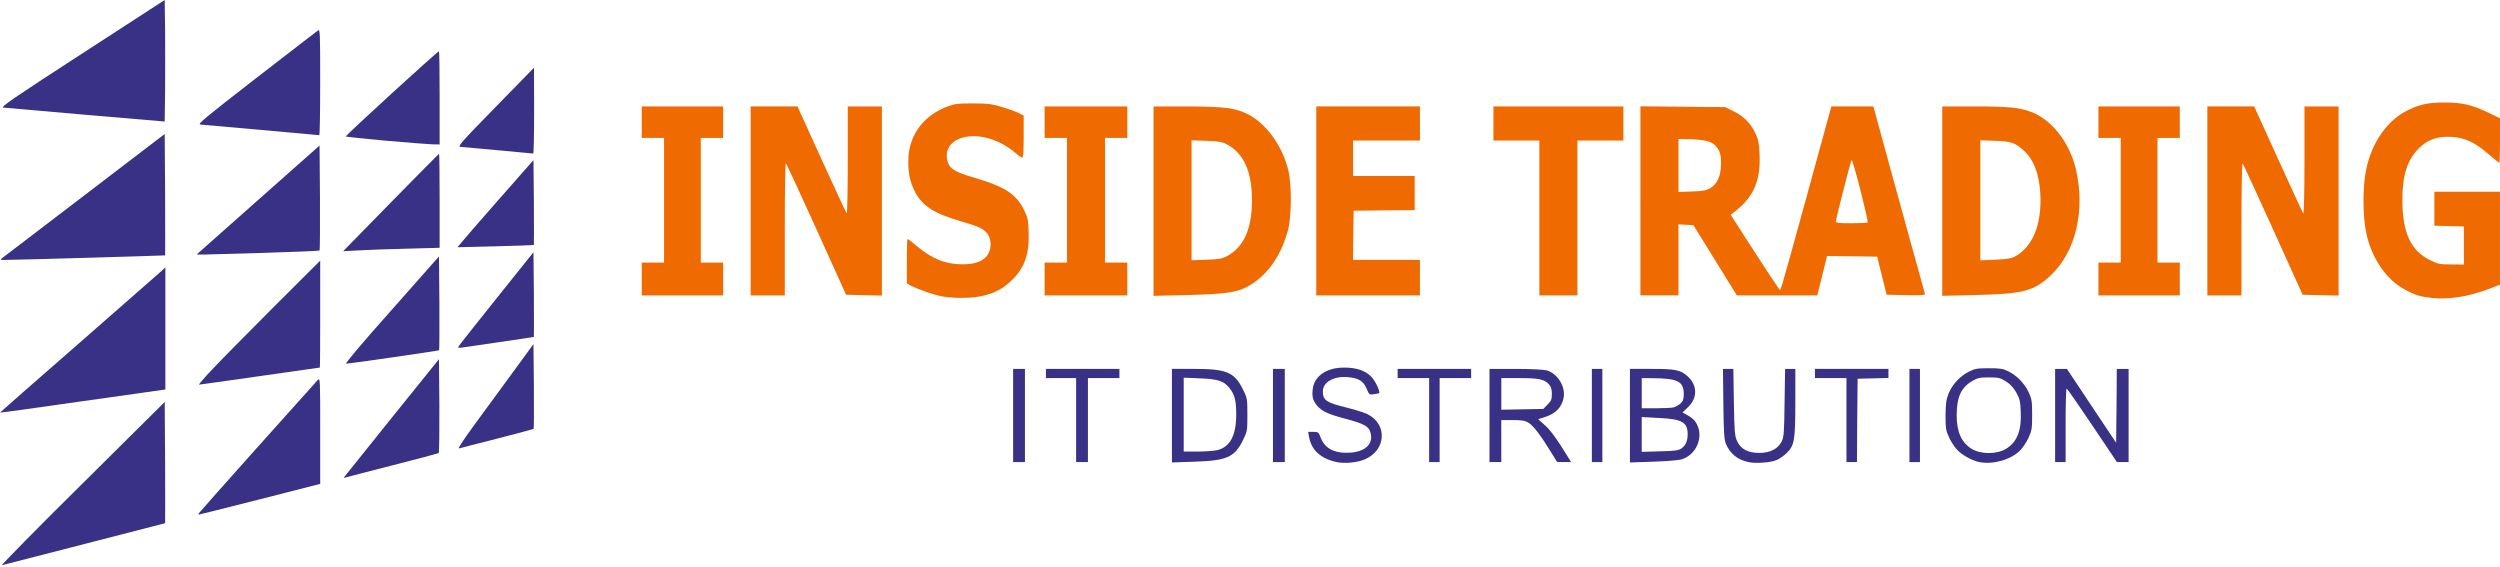
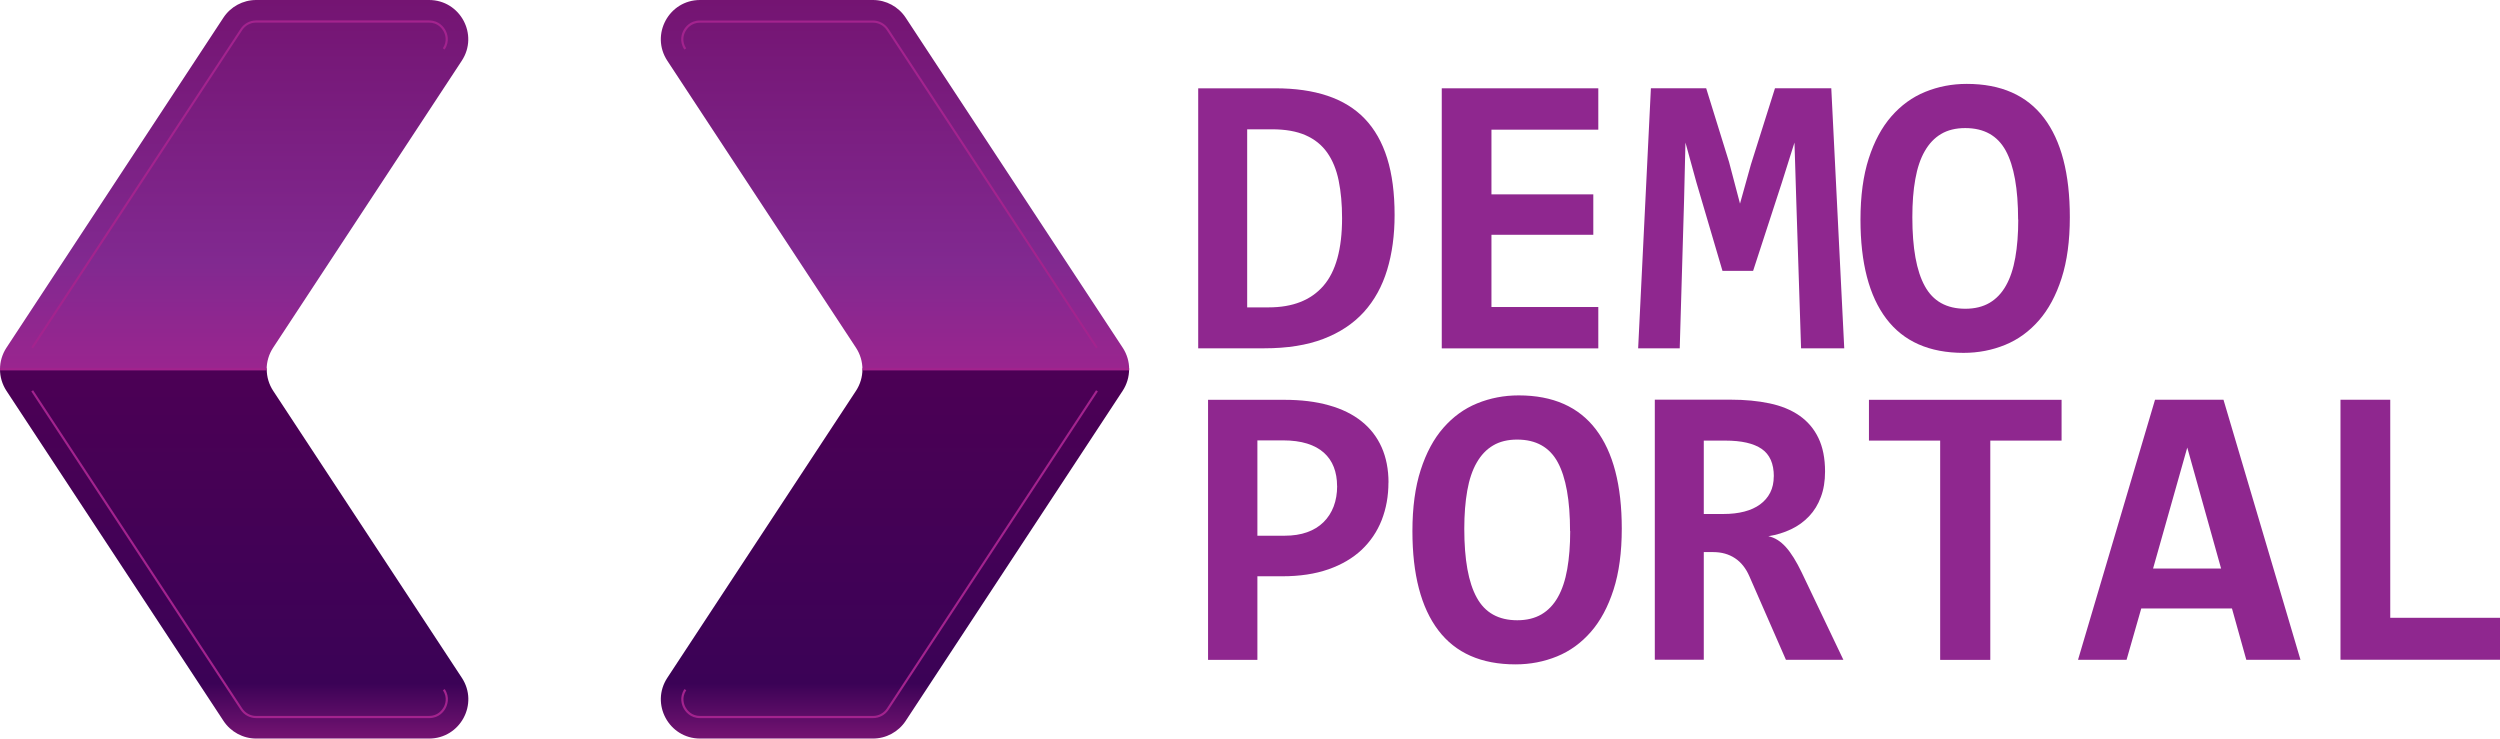
- <svg xmlns="http://www.w3.org/2000/svg" id="Layer_1" data-name="Layer 1" width="1428.75" height="324" viewBox="0 0 1428.75 324">
+ <svg xmlns="http://www.w3.org/2000/svg" xmlns:xlink="http://www.w3.org/1999/xlink" id="Camada_1" version="1.1" viewBox="0 0 345.1 101.95">
  <defs>
    <style>
-       .cls-1 {
-       fill: #ef6b01;
+       .st0 {
+         fill: url(#linear-gradient2);
      }

-       .cls-2 {
-       fill: #393185;
+       .st1 {
+         fill: url(#linear-gradient1);
+       }
+ 
+       .st2 {
+         fill: #8f278f;
+       }
+ 
+       .st3 {
+         fill: url(#linear-gradient3);
+       }
+ 
+       .st4 {
+         fill: #a3238e;
+       }
+ 
+       .st5 {
+         fill: url(#linear-gradient);
      }
    </style>
+     <linearGradient id="linear-gradient" x1="123.54" y1="101.95" x2="123.54" y2="50.98" gradientUnits="userSpaceOnUse">
+       <stop offset="0" stop-color="#741472" />
+       <stop offset=".15" stop-color="#3b0256" />
+       <stop offset="1" stop-color="#4c0055" />
+     </linearGradient>
+     <linearGradient id="linear-gradient1" x1="123.54" y1="50.98" x2="123.54" y2="0" gradientUnits="userSpaceOnUse">
+       <stop offset="0" stop-color="#9a258f" />
+       <stop offset=".29" stop-color="#812990" />
+       <stop offset="1" stop-color="#741472" />
+     </linearGradient>
+     <linearGradient id="linear-gradient2" x1="151.48" y1="101.95" x2="151.48" y2="50.98" gradientTransform="translate(183.81) rotate(-180) scale(1 -1)" xlink:href="#linear-gradient" />
+     <linearGradient id="linear-gradient3" x1="151.48" y1="50.98" x2="151.48" y2="0" gradientTransform="translate(183.81) rotate(-180) scale(1 -1)" xlink:href="#linear-gradient1" />
  </defs>
-   <path class="cls-2" d="M46.88,276.6l47.25-46.88.23,34.57c.07,18.97.07,34.57,0,34.72-.15.08-20.78,5.4-45.98,11.85-25.12,6.45-46.43,11.93-47.25,12.15-.82.23,19.73-20.7,45.75-46.42h0ZM46.88,276.6" />
-   <path class="cls-2" d="M113.77,293.18c.45-.82,63.83-71.7,67.8-75.98,1.43-1.43,1.43-.75,1.43,28.95v30.38l-34.35,8.78c-18.97,4.8-34.65,8.77-34.95,8.77s-.3-.45.07-.9h0ZM113.77,293.18" />
-   <path class="cls-2" d="M197.32,271.88c.6-.82,12.9-16.12,27.3-34.05l26.25-32.55.23,26.55c.07,14.55-.08,26.78-.38,27.07-.38.23-12.23,3.45-26.48,7.05-14.25,3.68-26.32,6.75-26.93,6.98-.97.38-.97.22,0-1.05h0ZM197.32,271.88" />
-   <path class="cls-2" d="M269.63,244.8c4.8-6.53,14.7-20.03,21.98-30l13.27-18.15.23,24.08c.07,13.27.07,24.22-.15,24.38-.15.15-9.52,2.62-20.77,5.55-11.32,2.85-21.15,5.4-21.9,5.63-.75.23,2.33-4.57,7.35-11.47h0ZM269.63,244.8" />
-   <path class="cls-2" d="M0,235.8c0-.07,20.32-18,45.23-39.68,24.82-21.75,46.05-40.35,47.25-41.4l2.02-1.95v69.83l-47.25,6.67c-26.02,3.75-47.25,6.68-47.25,6.53h0ZM0,235.8" />
-   <path class="cls-2" d="M121.35,211.05c4.57-4.88,20.32-20.85,34.95-35.48l26.7-26.63v30.6c0,16.8-.07,30.52-.23,30.52s-15.52,2.18-34.27,4.88-34.35,4.88-34.73,4.88,3-3.97,7.58-8.77h0ZM121.35,211.05" />
-   <path class="cls-2" d="M223.73,177.23l27.15-30.68.23,26.62c.07,14.62,0,26.77-.15,27-.38.3-50.93,7.65-53.1,7.65-.83,0,8.77-11.4,25.88-30.6h0ZM223.73,177.23" />
-   <path class="cls-2" d="M112.57,145.27c.15-.15,15.98-14.17,35.18-31.2l34.88-30.9.23,29.77c.07,16.43,0,30-.23,30.23-.23.22-14.62.82-32.1,1.35-36.82,1.12-38.4,1.12-37.95.75h0ZM112.57,145.27" />
-   <path class="cls-2" d="M223.43,115.65c15-15.3,27.38-27.82,27.52-27.82s.3,12.07.3,26.93v26.85l-18.9.52c-10.43.23-22.88.68-27.6.98l-8.63.45,27.3-27.9ZM223.43,115.65" />
-   <path class="cls-2" d="M263.32,139.05c.98-1.28,10.73-12.53,21.68-24.98l19.88-22.57.23,24.15c.07,13.28.07,24.23,0,24.37-.15.08-9.98.45-21.9.75l-21.75.53,1.88-2.25ZM263.32,139.05" />
-   <path class="cls-2" d="M284.63,85.88c-10.73-.98-20.4-1.8-21.45-1.95-1.8-.23.22-2.48,20.02-22.73l21.98-22.5.07,24.6c0,13.5-.23,24.45-.52,24.45-.38-.07-9.38-.9-20.1-1.88h0ZM284.63,85.88" />
-   <path class="cls-2" d="M220.35,80.4c-12.23-1.12-22.43-2.17-22.73-2.4-.38-.45,52.35-48.68,53.25-48.68.23,0,.38,12,.38,26.62v26.62l-4.27-.07c-2.4-.07-14.4-1.05-26.62-2.1h0ZM220.35,80.4" />
-   <path class="cls-2" d="M149.25,74.25c-17.93-1.57-33.6-2.93-34.73-3.07-1.8-.23,2.4-3.68,31.8-26.48,18.68-14.4,34.5-26.7,35.32-27.22,1.28-.98,1.35,0,1.35,29.4,0,16.73-.23,30.38-.52,30.38-.38-.07-15.3-1.43-33.23-3h0ZM149.25,74.25" />
-   <path class="cls-2" d="M49.12,65.62c-24.75-2.18-45.98-3.98-47.18-4.12-1.88-.23,4.5-4.65,45-30.9L94.12,0l.23,17.25c.07,9.45.07,25.12,0,34.73l-.23,17.47-45-3.82ZM49.12,65.62" />
-   <path class="cls-2" d="M763.88,264.07c-9.07-1.95-14.4-6.75-15.75-14.4l-.52-2.85h3c2.77,0,3,.15,4.2,3.38,2.47,6.3,8.02,9.07,17.02,8.48,8.18-.6,12.75-4.73,11.62-10.5-.82-4.43-3.22-5.85-14.77-8.93-9.45-2.48-13.28-4.2-15.98-7.43-2.4-2.93-3-5.1-2.47-9.45.82-7.43,7.88-12.3,17.85-12.3,7.12,0,12.07,1.65,15.6,5.18,2.25,2.25,5.32,8.7,4.43,9.45-.15.07-1.43.38-2.93.6-2.62.38-2.7.3-4.2-3.23-1.8-4.35-4.58-6-10.65-6.52-8.1-.75-14.32,2.85-14.32,8.1s2.1,6.45,13.95,9.38c4.5,1.12,9.75,2.78,11.7,3.75,11.4,5.78,10.5,20.55-1.65,25.73-4.27,1.88-11.62,2.55-16.12,1.57h0ZM763.88,264.07" />
-   <path class="cls-2" d="M999.23,264.07c-6.08-1.27-10.28-4.57-12.75-10.12-1.12-2.62-1.35-5.77-1.58-23.02l-.22-20.1h5.93l.3,18.98c.3,17.18.45,19.2,1.88,22.35,2.03,4.5,6.15,6.68,12.68,6.68,6.07,0,10.65-2.32,12.68-6.38,1.35-2.7,1.5-4.8,1.73-22.27l.3-19.35h5.85v18.98c0,21.9-.52,24.75-5.02,29.18-1.58,1.5-4.12,3.3-5.62,3.9-3.45,1.5-11.93,2.1-16.12,1.2h0ZM999.23,264.07" />
-   <path class="cls-2" d="M1131.15,264.07c-4.42-.9-10.27-4.27-13.05-7.43-1.28-1.42-3.23-4.5-4.28-6.82-1.72-3.68-1.95-5.02-1.95-12.38.07-6.82.38-9,1.73-12.52,2.1-5.18,6.67-10.12,11.77-12.6,3.23-1.65,4.8-1.88,11.25-1.88s8.02.23,11.18,1.8c4.95,2.48,9.15,6.82,11.62,12,1.72,3.75,1.95,5.1,1.95,12.82s-.15,9-2.1,13.2c-1.2,2.55-3.38,5.85-4.88,7.28-5.47,5.32-15.52,8.1-23.25,6.52h0ZM1146.45,256.5c6.3-3.82,8.93-10.43,8.4-21.15-.23-6.08-.6-7.5-2.55-11.03-1.65-2.85-3.45-4.8-5.93-6.38-3.3-2.02-4.27-2.25-9.68-2.25s-6.52.3-9.6,2.1c-6.38,3.68-8.85,9.3-8.85,19.65,0,9.38,2.77,15.53,8.62,19.12,5.18,3.15,14.4,3.15,19.57-.07h0ZM1146.45,256.5" />
-   <path class="cls-2" d="M579,237.45v-26.62h6.75v53.25h-6.75v-26.62ZM579,237.45" />
-   <path class="cls-2" d="M615,240.07v-24h-17.25v-5.25h42v5.25h-18v48h-6.75v-24ZM615,240.07" />
-   <path class="cls-2" d="M669.75,237.6v-26.78h12.6c18.67,0,23.17,1.88,28.05,11.85,2.4,4.88,2.48,5.25,2.48,14.4s-.07,9.53-2.48,14.4c-4.8,9.82-9.15,11.77-27.67,12.38l-12.98.45v-26.7ZM695.77,257.25c7.28-1.88,10.73-8.4,10.73-20.4,0-7.95-.9-11.48-3.98-15.23-3.3-3.98-6.3-4.95-16.8-5.4l-9.23-.38v42.22h7.95c4.35,0,9.45-.38,11.32-.82h0ZM695.77,257.25" />
-   <path class="cls-2" d="M727.5,237.45v-26.62h6.75v53.25h-6.75v-26.62ZM727.5,237.45" />
-   <path class="cls-2" d="M816.75,240.07v-24h-18v-5.25h42v5.25h-18v48h-6v-24ZM816.75,240.07" />
-   <path class="cls-2" d="M851.25,237.45v-26.62h14.85c8.47,0,16.05.38,17.77.82,6.23,1.73,10.95,9.3,9.75,15.6-1.05,5.7-4.8,9.38-11.4,11.32l-3.15.98,3.82,3.45c3.3,2.93,7.05,8.1,13.28,18.3l1.72,2.77h-4.05l-3.98-.07-3.75-6.07c-5.62-9.15-9.82-14.7-12.6-16.35-1.88-1.2-3.75-1.5-8.92-1.5h-6.6v24h-6.75v-26.62ZM884.4,231.23c2.1-2.1,2.48-2.93,2.48-6.08,0-2.62-.45-4.12-1.5-5.32-2.77-3.07-5.62-3.75-16.88-3.75h-10.5v18.07l12-.22,12-.23,2.4-2.47ZM884.4,231.23" />
-   <path class="cls-2" d="M909.75,237.45v-26.62h6v53.25h-6v-26.62ZM909.75,237.45" />
-   <path class="cls-2" d="M931.5,237.52v-26.7h12.23c13.88,0,16.72.6,20.7,4.2,5.85,5.18,5.77,12.68,0,17.93-1.65,1.5-2.93,2.78-2.78,2.85,4.8,2.47,6.53,3.82,7.88,6.22,4.35,7.58,0,18-8.62,20.55-1.5.45-8.77,1.05-16.05,1.28l-13.35.45v-26.78ZM960.82,256.35c2.48-1.65,3.68-4.28,3.68-8.25,0-6.75-3.23-8.62-16.43-9.23l-9.82-.52v19.88l10.35-.3c8.25-.15,10.65-.53,12.22-1.57h0ZM956.18,232.88c1.27-.3,3.15-1.27,4.2-2.25,1.5-1.43,1.88-2.4,1.88-5.48,0-7.12-3.45-8.92-17.4-9l-6.6-.07v17.25h7.8c4.27,0,8.77-.22,10.12-.45h0ZM956.18,232.88" />
-   <path class="cls-2" d="M1055.25,240.07v-24h-18v-5.25h42v5.18l-8.77.23-8.85.22-.23,23.85-.15,23.77h-6v-24ZM1055.25,240.07" />
-   <path class="cls-2" d="M1091.25,237.45v-26.62h6v53.25h-6v-26.62ZM1091.25,237.45" />
-   <path class="cls-2" d="M1174.5,237.45v-26.62h6.75l14.02,21.07,14.1,21.15.23-21.15.15-21.07h6.75v53.25h-6.68l-14.1-21c-7.73-11.55-14.33-21-14.62-21-.38,0-.6,9.45-.6,21v21h-6v-26.62ZM1174.5,237.45" />
-   <path class="cls-1" d="M1389.6,170.25c-6.23-.68-9.45-1.65-15.15-4.73-10.65-5.55-19.27-18.22-22.2-32.7-2.02-9.75-2.02-26.18,0-35.85,3.15-15.6,12.3-28.58,24.07-34.12,7.05-3.38,11.62-4.28,21.15-4.28s15.52,1.43,24.38,5.7l6.9,3.3v12.75c0,7.05-.15,12.75-.38,12.75s-3-2.25-6.15-4.95c-7.8-6.82-13.8-9.6-21.6-9.9-7.65-.38-13.12,1.57-17.93,6.22-6.82,6.6-9.75,15.53-9.75,30,.07,18.53,4.8,28.8,15.75,34.2,4.5,2.25,5.62,2.48,12.23,2.48l7.2.07v-21.75l-8.4-.22-8.48-.23v-19.43h37.5v53.1l-6.15,2.4c-11.85,4.5-23.18,6.3-33,5.18h0ZM1389.6,170.25" />
-   <path class="cls-1" d="M537.38,169.2c-4.73-1.05-12.82-3.9-16.8-5.93l-2.32-1.27v-12.68c0-7.05.15-12.75.38-12.75s2.48,1.65,4.88,3.75c9.23,7.65,16.57,10.65,26.25,10.73,7.88.07,12.9-1.95,15.15-6.23,1.95-3.6,1.5-9.07-.97-11.7-2.55-2.77-4.5-3.6-14.93-6.68-15.23-4.5-21.82-8.7-26.02-16.65-3.08-5.7-4.28-12.23-3.83-20.1.9-13.43,9.15-24,22.8-29.02,3.75-1.35,6-1.65,14.18-1.57,8.4,0,10.65.3,16.35,2.02,3.67,1.05,7.95,2.62,9.6,3.45l2.93,1.5v12c0,8.18-.23,12-.82,12-.45,0-2.4-1.35-4.28-3-1.88-1.72-5.77-4.2-8.7-5.62-16.57-8.02-33.15-2.02-29.7,10.8,1.12,4.2,4.27,6.15,15.75,9.45,16.88,4.95,23.48,9.23,27.9,18.23,2.25,4.5,2.48,5.77,2.7,12.97.45,12.38-2.48,20.55-9.98,27.6-7.27,6.9-15.98,9.82-28.88,9.75-3.9,0-9.15-.52-11.62-1.05h0ZM537.38,169.2" />
-   <path class="cls-1" d="M366.75,159.45v-9.38h12.75v-71.25h-12.75v-18h46.5v18h-12.75v71.25h12.75v18.75h-46.5v-9.38ZM366.75,159.45" />
-   <path class="cls-1" d="M429,114.82v-54h26.77l13.73,30.23c7.57,16.57,14.02,30.45,14.4,30.9.3.38.6-13.2.6-30.22v-30.9h19.5v108.07l-10.27-.22-10.2-.23-16.8-37.13c-9.23-20.4-17.1-37.43-17.55-37.88-.38-.38-.68,13.73-.68,37.35v38.02h-19.5v-54ZM429,114.82" />
-   <path class="cls-1" d="M597,159.45v-9.38h12.75v-71.25h-12.75v-18h47.25v18h-12.75v71.25h12.75v18.75h-47.25v-9.38ZM597,159.45" />
-   <path class="cls-1" d="M659.25,114.98v-54.15h18.98c21.6.07,27.75.82,35.02,4.5,10.43,5.25,19.8,18.3,23.02,32.03,2.1,8.92,1.88,27.07-.38,34.88-4.42,15.52-12.52,26.25-24,32.1-5.7,2.85-12.9,3.75-33.3,4.28l-19.35.45v-54.07ZM701.02,146.48c9.75-5.1,14.48-15.6,14.48-32.03s-4.73-26.93-14.48-32.02c-2.55-1.35-4.72-1.73-11.55-1.95l-8.48-.3v68.55l8.48-.3c6.82-.23,9-.6,11.55-1.95h0ZM701.02,146.48" />
-   <path class="cls-1" d="M752.25,114.82v-54h59.25v19.5h-38.25v20.25h35.25v19.5l-17.4.15-17.48.22-.23,14.1-.15,14.02h38.25v20.25h-59.25v-54ZM752.25,114.82" />
-   <path class="cls-1" d="M879.75,124.57v-44.25h-26.25v-19.5h74.25v19.5h-26.25v88.5h-21.75v-44.25ZM879.75,124.57" />
-   <path class="cls-1" d="M937.5,114.75v-54l24.23.23,24.15.22,5.02,2.48c5.78,2.85,9.75,6.9,12.45,12.82,1.65,3.45,2.02,5.62,2.25,12,.6,14.7-3.3,23.77-13.65,32.02l-2.85,2.25,13.27,20.62c7.27,11.25,13.73,21,14.25,21.6,1.2,1.2-.6,7.05,16.57-55.2l13.43-48.98h24l14.55,53.1c8.02,29.18,14.77,53.47,14.93,54,.22.75-2.03.9-10.8.75l-11.1-.23-5.4-21.75-14.32-.22-14.33-.15-5.55,22.5h-45.98l-12.45-20.1-12.38-20.03-4.28-.22-4.27-.23v40.57h-21.75v-54.07ZM1067.4,127.13c.23-.23-1.65-8.48-4.12-18.3-2.55-9.9-4.8-17.7-5.1-17.4-.53.68-8.93,33.38-8.93,34.95,0,1.05,1.2,1.2,8.85,1.2,4.88,0,9.07-.22,9.3-.45h0ZM977.25,107.62c4.12-2.4,6.23-6.98,6.3-13.73.07-4.42-.3-6.3-1.43-8.32-2.62-4.35-5.62-5.55-14.77-5.93l-8.1-.22v30.3l7.73-.3c6-.15,8.25-.6,10.27-1.8h0ZM977.25,107.62" />
-   <path class="cls-1" d="M1110,114.98v-54.15h18.6c19.5,0,25.35.6,32.02,3.07,12.07,4.5,22.2,17.55,25.8,33,5.4,23.48-.15,46.95-14.25,60.3-9.75,9.15-15.53,10.73-42.82,11.4l-19.35.45v-54.07ZM1151.18,146.77c10.5-5.47,15.82-18.52,14.85-36.15-.67-11.55-3.82-19.65-9.82-24.9-4.88-4.28-6.9-4.95-15.97-5.25l-8.48-.3v68.63l8.48-.38c6.07-.23,9.07-.68,10.95-1.65h0ZM1151.18,146.77" />
-   <path class="cls-1" d="M1199.25,159.45v-9.38h12.75v-71.25h-12.75v-18h46.5v18h-12.75v71.25h12.75v18.75h-46.5v-9.38ZM1199.25,159.45" />
-   <path class="cls-1" d="M1261.5,114.82v-54h26.77l13.73,30.23c7.5,16.57,13.95,30.45,14.32,30.9.38.38.68-12.52.68-30.22v-30.9h19.5v108.07l-10.27-.22-10.28-.23-16.8-37.13c-9.22-20.4-17.1-37.43-17.47-37.88-.38-.38-.68,13.95-.68,37.35v38.02h-19.5v-54ZM1261.5,114.82" />
-   <path class="cls-2" d="M3.45,145.8c2.03-1.57,23.25-17.78,47.18-36l43.5-33.23.23,34.65c.07,19.05.07,34.65,0,34.72-.23.15-88.28,2.7-92.4,2.62-2.1,0-2.1-.07,1.5-2.77h0ZM3.45,145.8" />
-   <path class="cls-2" d="M261.82,198.3c.15-.38,9.9-12.75,21.68-27.45l21.38-26.7.23,24.08c.07,13.27.07,24.15,0,24.3-.15.08-8.85,1.43-19.35,2.93s-20.25,2.93-21.68,3.15c-1.5.22-2.4.15-2.25-.3h0ZM261.82,198.3" />
+   <g>
+     <path class="st5" d="M119.05,50.98c0,1.04-.3,2.07-.89,2.97l-26.04,39.61c-2.37,3.6.22,8.39,4.52,8.39h23.86c1.82,0,3.52-.92,4.52-2.44l29.95-45.56c.59-.9.89-1.94.89-2.97h-36.82Z" />
+     <path class="st4" d="M120.5,99.13h-23.86c-1.39,0-2.06-.95-2.28-1.36-.22-.41-.65-1.49.12-2.65l.25.16c-.68,1.03-.3,1.98-.1,2.35.2.36.78,1.2,2.02,1.2h23.86c.77,0,1.49-.39,1.91-1.03l28.88-43.93.25.16-28.88,43.93c-.48.73-1.29,1.17-2.16,1.17Z" />
+     <path class="st1" d="M125.02,2.44c-1-1.52-2.7-2.44-4.52-2.44h-23.86c-4.31,0-6.89,4.79-4.52,8.39l26.04,39.61c.59.9.89,1.94.89,2.97h36.82c0-1.04-.3-2.07-.89-2.97L125.02,2.44Z" />
+     <path class="st4" d="M151.29,48.08L122.41,4.16c-.43-.65-1.14-1.03-1.91-1.03h-23.86c-1.23,0-1.82.84-2.02,1.2-.2.36-.58,1.32.1,2.35l-.25.16c-.77-1.17-.34-2.24-.12-2.65.22-.41.88-1.36,2.28-1.36h23.86c.87,0,1.68.44,2.16,1.17l28.88,43.93-.25.16Z" />
+     <rect class="st4" x="119.05" y="50.83" width="36.82" height=".3" />
+     <path class="st0" d="M36.82,50.98c0,1.04.3,2.07.89,2.97l26.04,39.61c2.37,3.6-.22,8.39-4.52,8.39h-23.86c-1.82,0-3.52-.92-4.52-2.44L.89,53.95C.3,53.05,0,52.01,0,50.98h36.82Z" />
+     <path class="st4" d="M59.22,99.13h-23.86c-.87,0-1.68-.44-2.16-1.17L4.32,54.03l.25-.16,28.88,43.93c.43.65,1.14,1.03,1.91,1.03h23.86c1.23,0,1.82-.84,2.02-1.2.2-.36.58-1.32-.1-2.35l.25-.16c.77,1.17.34,2.24.12,2.65-.22.41-.88,1.36-2.28,1.36Z" />
+     <path class="st3" d="M30.84,2.44c1-1.52,2.7-2.44,4.52-2.44h23.86c4.31,0,6.89,4.79,4.52,8.39l-26.04,39.61c-.59.9-.89,1.94-.89,2.97H0C0,49.94.3,48.9.89,48L30.84,2.44Z" />
+     <path class="st4" d="M4.57,48.08l-.25-.16L33.2,3.99c.48-.73,1.29-1.17,2.16-1.17h23.86c1.39,0,2.06.95,2.28,1.36.22.41.65,1.49-.12,2.65l-.25-.16c.68-1.03.3-1.99.1-2.35-.2-.36-.78-1.2-2.02-1.2h-23.86c-.77,0-1.49.39-1.91,1.03L4.57,48.08Z" />
+     <rect class="st4" y="50.83" width="36.82" height=".3" />
+   </g>
+   <g>
+     <path class="st2" d="M192.51,29.68c0,2.78-.34,5.31-1.03,7.58-.69,2.27-1.76,4.21-3.21,5.81s-3.32,2.84-5.59,3.71c-2.27.87-4.99,1.3-8.16,1.3h-9.12V12.19h10.63c2.75,0,5.15.34,7.21,1.03,2.06.69,3.78,1.74,5.15,3.17,1.37,1.43,2.4,3.24,3.09,5.44.69,2.2,1.03,4.82,1.03,7.85ZM185.26,30.12c0-1.94-.16-3.67-.47-5.19-.31-1.52-.84-2.81-1.58-3.86-.74-1.05-1.73-1.85-2.98-2.4-1.25-.55-2.79-.82-4.64-.82h-3.43v24.58h2.97c3.31,0,5.83-.99,7.55-2.97s2.58-5.09,2.58-9.34Z" />
+     <path class="st2" d="M199.02,48.08V12.19h21.61v5.71h-14.75v8.93h14.06v5.58h-14.06v9.97h14.75v5.71h-21.61Z" />
+     <path class="st2" d="M248.62,48.08l-.66-20.3-.25-8.1-1.73,5.49-3.98,12.22h-4.23l-3.6-12.22-1.51-5.49-.19,7.94-.6,20.46h-5.74l1.76-35.9h7.63l3.16,10.19,1.51,5.74,1.51-5.41,3.32-10.52h7.77l1.79,35.9h-5.96Z" />
+     <path class="st2" d="M285.72,29.98c0,3.26-.38,6.07-1.14,8.43-.76,2.36-1.8,4.3-3.13,5.82-1.33,1.52-2.88,2.65-4.67,3.38-1.79.73-3.69,1.1-5.73,1.1-4.72,0-8.28-1.57-10.66-4.71-2.38-3.14-3.57-7.7-3.57-13.69,0-3.26.38-6.07,1.14-8.43.76-2.36,1.8-4.3,3.13-5.82,1.33-1.52,2.88-2.65,4.67-3.38,1.79-.73,3.69-1.1,5.73-1.1,4.72,0,8.28,1.57,10.66,4.7,2.38,3.13,3.57,7.7,3.57,13.71ZM278.58,30.31c0-4.25-.57-7.42-1.7-9.5-1.14-2.09-3-3.13-5.6-3.13-1.3,0-2.41.27-3.32.81-.92.54-1.67,1.33-2.27,2.38-.6,1.04-1.03,2.33-1.3,3.86-.28,1.53-.41,3.28-.41,5.26,0,4.25.57,7.42,1.72,9.5,1.14,2.09,3.01,3.13,5.59,3.13,1.3,0,2.41-.27,3.34-.81.92-.54,1.68-1.33,2.27-2.38.59-1.04,1.02-2.33,1.29-3.86.27-1.53.41-3.28.41-5.26Z" />
+     <path class="st2" d="M191.66,66.61c0,1.87-.31,3.59-.93,5.18-.62,1.58-1.55,2.95-2.77,4.11-1.23,1.15-2.76,2.05-4.59,2.69-1.83.64-3.95.96-6.37.96h-3.43v11.54h-6.81v-35.9h10.52c2.33,0,4.38.25,6.17.76,1.79.5,3.29,1.24,4.5,2.21,1.22.97,2.14,2.17,2.77,3.58.63,1.42.95,3.04.95,4.88ZM184.57,67.08c0-.95-.15-1.82-.45-2.6-.3-.78-.76-1.44-1.37-1.99-.61-.55-1.39-.97-2.32-1.26-.93-.29-2.04-.44-3.32-.44h-3.54v13.16h3.76c1.17,0,2.21-.16,3.1-.48.9-.32,1.65-.78,2.27-1.39.61-.6,1.08-1.33,1.4-2.17.32-.84.48-1.79.48-2.83Z" />
+     <path class="st2" d="M223.87,72.98c0,3.26-.38,6.07-1.14,8.43-.76,2.36-1.8,4.3-3.13,5.82-1.33,1.52-2.88,2.65-4.67,3.38-1.79.73-3.69,1.1-5.73,1.1-4.72,0-8.28-1.57-10.66-4.71-2.38-3.14-3.57-7.7-3.57-13.69,0-3.26.38-6.07,1.14-8.43.76-2.36,1.8-4.3,3.13-5.82,1.33-1.52,2.88-2.65,4.67-3.38,1.79-.73,3.69-1.1,5.73-1.1,4.72,0,8.28,1.57,10.66,4.7,2.38,3.13,3.57,7.7,3.57,13.71ZM216.73,73.31c0-4.25-.57-7.42-1.7-9.5s-3-3.13-5.6-3.13c-1.3,0-2.41.27-3.32.81-.92.54-1.67,1.33-2.27,2.38-.6,1.04-1.03,2.33-1.3,3.86-.27,1.53-.41,3.28-.41,5.26,0,4.25.57,7.42,1.72,9.5,1.14,2.09,3.01,3.13,5.59,3.13,1.3,0,2.41-.27,3.34-.81.92-.54,1.68-1.33,2.27-2.38.59-1.04,1.02-2.33,1.29-3.86.27-1.53.41-3.28.41-5.26Z" />
+     <path class="st2" d="M246.53,91.08l-5.05-11.54c-.48-1.1-1.14-1.93-1.99-2.49-.85-.56-1.85-.84-3.01-.84h-1.29v14.86h-6.76v-35.9h10.46c1.98,0,3.77.17,5.38.51,1.61.34,2.98.9,4.12,1.69,1.13.79,2.01,1.81,2.62,3.08.61,1.26.92,2.81.92,4.64,0,1.32-.19,2.49-.58,3.52-.38,1.03-.92,1.91-1.62,2.65-.7.74-1.52,1.34-2.49,1.8-.96.46-2.01.78-3.14.96.88.18,1.68.68,2.42,1.5.73.81,1.46,1.99,2.2,3.53l5.74,12.03h-7.94ZM244.86,65.76c0-1.76-.56-3.02-1.67-3.79-1.12-.77-2.79-1.15-5.03-1.15h-2.97v10.13h2.75c1.04,0,1.99-.11,2.84-.33s1.58-.55,2.18-.99,1.07-.98,1.4-1.63c.33-.65.49-1.4.49-2.24Z" />
+     <path class="st2" d="M274.74,60.82v30.27h-6.92v-30.27h-9.83v-5.63h26.59v5.63h-9.83Z" />
+     <path class="st2" d="M310.08,91.08l-1.98-7.09h-12.52l-2.03,7.09h-6.7l10.63-35.9h9.45l10.63,35.9h-7.47ZM301.93,61.78l-4.72,16.7h9.39l-4.67-16.7Z" />
+     <path class="st2" d="M323.08,91.08v-35.9h6.87v30.1h15.16v5.79h-22.03Z" />
+   </g>
</svg>
